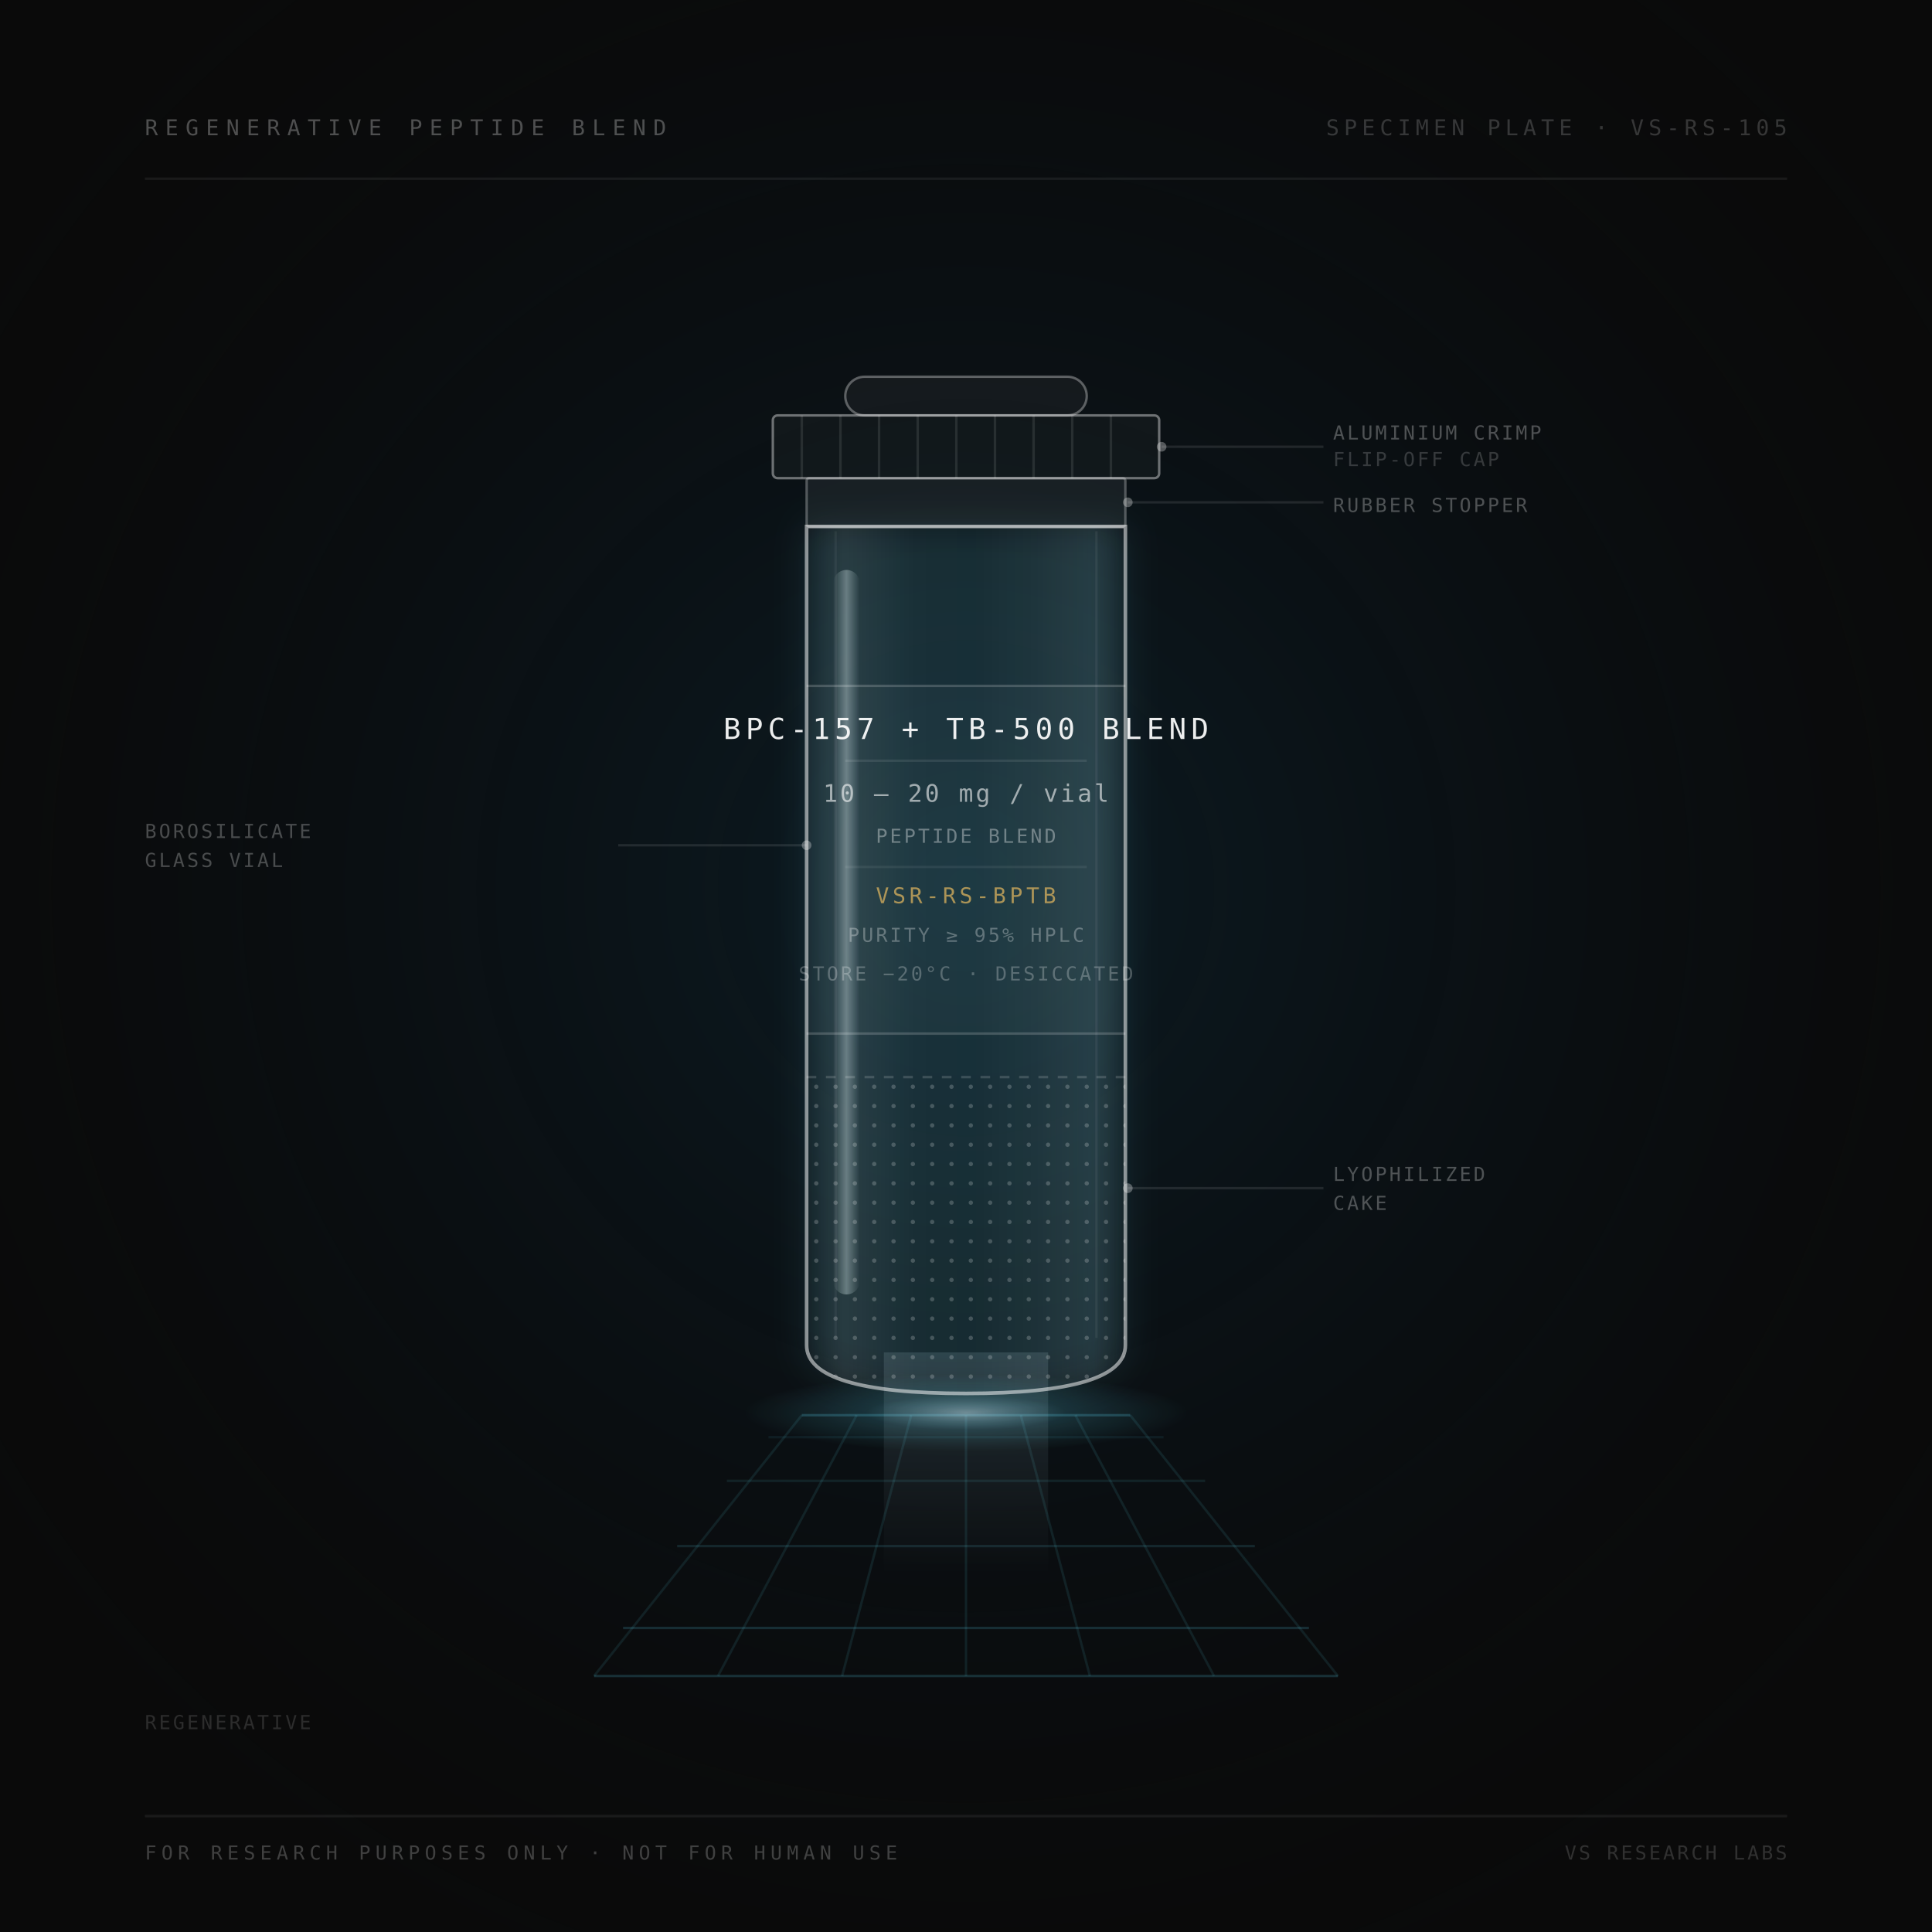
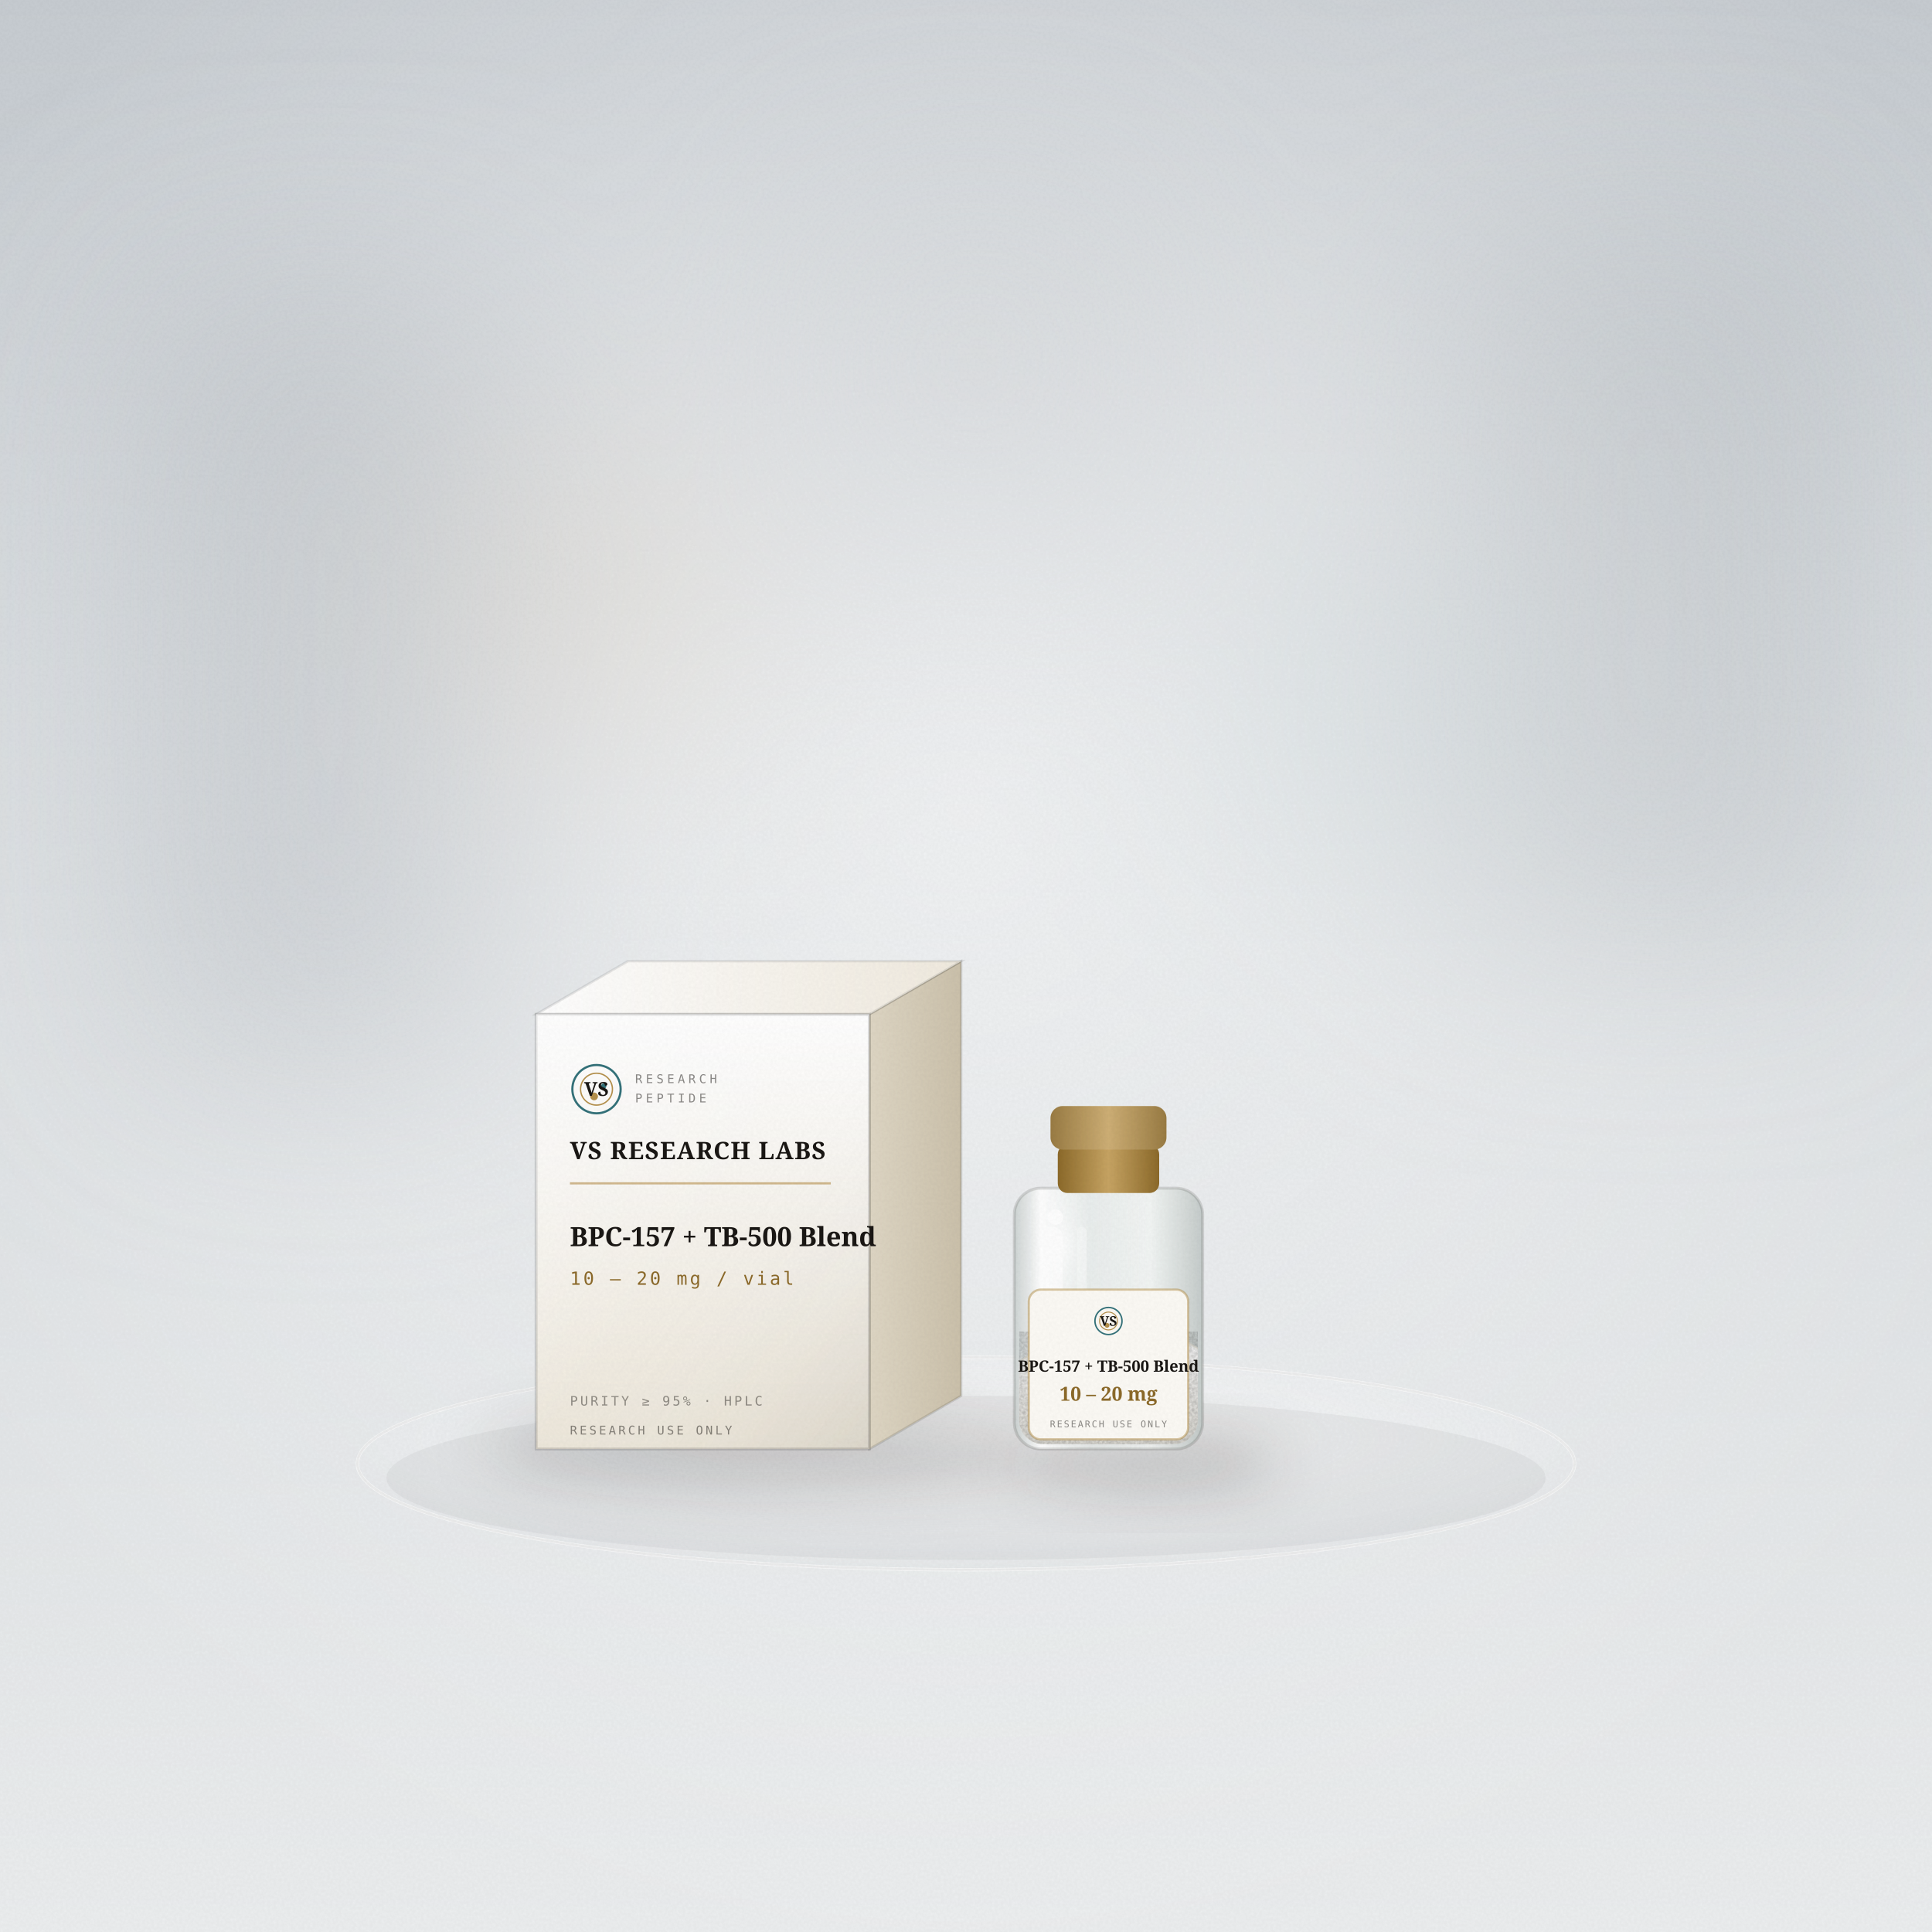
- <svg xmlns="http://www.w3.org/2000/svg" viewBox="0 0 800 800">
+ <svg xmlns="http://www.w3.org/2000/svg" viewBox="0 0 800 800" width="800" height="800" role="img" aria-label="BPC-157 + TB-500 Blend 10 – 20 mg — research carton and vial">
  <defs>
-     <pattern id="lyoDots" width="8" height="8" patternUnits="userSpaceOnUse">
-       <circle cx="2" cy="2" r="0.9" fill="rgba(255,255,255,0.2)" />
-     </pattern>
-     <clipPath id="vialFill">
-       <path d="M333 446 L333 557 Q333 576 400 576 Q467 576 467 557 L467 446 Z" />
+     <linearGradient id="lab" x1="0" y1="0" x2="0" y2="1">
+       <stop offset="0" stop-color="#C7CCD1" />
+       <stop offset="0.5" stop-color="#DCE0E3" />
+       <stop offset="1" stop-color="#ECEEEF" />
+     </linearGradient>
+     <radialGradient id="key" cx="50%" cy="42%" r="60%">
+       <stop offset="0" stop-color="#FFFFFF" stop-opacity="0.6" />
+       <stop offset="1" stop-color="#FFFFFF" stop-opacity="0" />
+     </radialGradient>
+     <filter id="blurXl" x="-60%" y="-60%" width="220%" height="220%">
+       <feGaussianBlur stdDeviation="42" />
+     </filter>
+     <filter id="shadow" x="-70%" y="-70%" width="240%" height="240%">
+       <feGaussianBlur stdDeviation="12" />
+     </filter>
+     <radialGradient id="disc" cx="50%" cy="38%" r="70%">
+       <stop offset="0" stop-color="#FFFFFF" stop-opacity="0.85" />
+       <stop offset="0.7" stop-color="#EDEFF1" stop-opacity="0.5" />
+       <stop offset="1" stop-color="#D7DBDE" stop-opacity="0.35" />
+     </radialGradient>
+     <linearGradient id="boxFront" x1="0" y1="0" x2="0" y2="1">
+       <stop offset="0" stop-color="#FFFFFF" />
+       <stop offset="1" stop-color="#EEE8DB" />
+     </linearGradient>
+     <linearGradient id="boxTop" x1="0" y1="0" x2="1" y2="0">
+       <stop offset="0" stop-color="#FFFFFF" />
+       <stop offset="1" stop-color="#F1EBDF" />
+     </linearGradient>
+     <linearGradient id="boxSide" x1="0" y1="0" x2="1" y2="0">
+       <stop offset="0" stop-color="#DED6C4" />
+       <stop offset="1" stop-color="#CBC1AB" />
+     </linearGradient>
+     <linearGradient id="boxDiag" x1="0" y1="0" x2="1" y2="1">
+       <stop offset="0" stop-color="#FFFFFF" stop-opacity="0.5" />
+       <stop offset="0.5" stop-color="#FFFFFF" stop-opacity="0" />
+       <stop offset="1" stop-color="#1A1714" stop-opacity="0.08" />
+     </linearGradient>
+     <linearGradient id="glass" x1="0" y1="0" x2="1" y2="0">
+       <stop offset="0" stop-color="#C9D0CF" stop-opacity="0.85" />
+       <stop offset="0.14" stop-color="#FFFFFF" stop-opacity="0.95" />
+       <stop offset="0.4" stop-color="#E9EEEC" stop-opacity="0.7" />
+       <stop offset="0.72" stop-color="#F4F7F5" stop-opacity="0.8" />
+       <stop offset="1" stop-color="#BEC6C4" stop-opacity="0.85" />
+     </linearGradient>
+     <linearGradient id="powder" x1="0" y1="0" x2="0" y2="1">
+       <stop offset="0" stop-color="#FFFFFF" />
+       <stop offset="1" stop-color="#E4E2DB" />
+     </linearGradient>
+     <filter id="grain">
+       <feTurbulence type="fractalNoise" baseFrequency="0.9" numOctaves="2" seed="7" result="n" />
+       <feColorMatrix in="n" type="matrix" values="0 0 0 0 0  0 0 0 0 0  0 0 0 0 0  0 0 0 0.6 0" />
+     </filter>
+     <filter id="film" x="0" y="0" width="100%" height="100%">
+       <feTurbulence type="fractalNoise" baseFrequency="0.85" numOctaves="2" seed="3" result="n" />
+       <feColorMatrix in="n" type="matrix" values="0 0 0 0 0  0 0 0 0 0  0 0 0 0 0  0 0 0 0.05 0" />
+     </filter>
+     <radialGradient id="spec" cx="50%" cy="50%" r="50%">
+       <stop offset="0" stop-color="#FFFFFF" stop-opacity="0.95" />
+       <stop offset="0.5" stop-color="#FFFFFF" stop-opacity="0.22" />
+       <stop offset="1" stop-color="#FFFFFF" stop-opacity="0" />
+     </radialGradient>
+     <linearGradient id="cap" x1="0" y1="0" x2="1" y2="0">
+       <stop offset="0" stop-color="#8C6A2A" />
+       <stop offset="0.5" stop-color="#C7A463" />
+       <stop offset="1" stop-color="#8C6A2A" />
+     </linearGradient>
+     <clipPath id="vialclip">
+       <rect x="2" y="42" width="74" height="104" rx="10" />
    </clipPath>
-     <radialGradient id="bgDepth" cx="0.5" cy="0.46" r="0.62">
-       <stop offset="0" stop-color="#0e2a38" stop-opacity="0.55" />
-       <stop offset="0.55" stop-color="#0a1822" stop-opacity="0.28" />
-       <stop offset="1" stop-color="#0a0a0a" stop-opacity="0" />
-     </radialGradient>
-     <radialGradient id="floorPool" cx="0.5" cy="0.5" r="0.5">
-       <stop offset="0" stop-color="#bfeffd" stop-opacity="0.5" />
-       <stop offset="0.45" stop-color="#5EDDF6" stop-opacity="0.16" />
-       <stop offset="1" stop-color="#5EDDF6" stop-opacity="0" />
-     </radialGradient>
-     <linearGradient id="glassBody" x1="0" y1="0" x2="1" y2="0">
-       <stop offset="0" stop-color="#ffffff" stop-opacity="0.02" />
-       <stop offset="0.12" stop-color="#ffffff" stop-opacity="0.085" />
-       <stop offset="0.34" stop-color="#ffffff" stop-opacity="0.015" />
-       <stop offset="0.52" stop-color="#ffffff" stop-opacity="0.008" />
-       <stop offset="0.72" stop-color="#ffffff" stop-opacity="0.04" />
-       <stop offset="0.9" stop-color="#cdeefb" stop-opacity="0.09" />
-       <stop offset="1" stop-color="#ffffff" stop-opacity="0.02" />
-     </linearGradient>
-     <linearGradient id="spec" x1="0" y1="0" x2="1" y2="0">
-       <stop offset="0" stop-color="#eafdff" stop-opacity="0" />
-       <stop offset="0.5" stop-color="#eafdff" stop-opacity="0.55" />
-       <stop offset="1" stop-color="#eafdff" stop-opacity="0" />
-     </linearGradient>
-     <linearGradient id="reflFade" x1="0" y1="0" x2="0" y2="1">
-       <stop offset="0" stop-color="#cdeefb" stop-opacity="0.13" />
-       <stop offset="1" stop-color="#cdeefb" stop-opacity="0" />
-     </linearGradient>
-     <filter id="vglow" x="-60%" y="-60%" width="220%" height="220%">
-       <feGaussianBlur stdDeviation="7" />
-     </filter>
  </defs>
-   <rect width="800" height="800" fill="#0a0a0a" />
-   <rect width="800" height="800" fill="url(#bgDepth)" />
-   <line x1="60" y1="74" x2="740" y2="74" stroke="rgba(255,255,255,0.07)" stroke-width="1" />
-   <text x="60" y="56" font-family="monospace" font-size="9" fill="rgba(255,255,255,0.28)" letter-spacing="3">REGENERATIVE PEPTIDE BLEND</text>
-   <text x="740" y="56" font-family="monospace" font-size="9" fill="rgba(255,255,255,0.18)" letter-spacing="2" text-anchor="end">SPECIMEN PLATE · VS-RS-105</text>
-   <g class="pad">
-     <line x1="332" y1="586" x2="468" y2="586" stroke="#5EDDF6" stroke-opacity="0.22" stroke-width="1" />
-     <line x1="332.0" y1="586" x2="246.0" y2="694" stroke="#5EDDF6" stroke-opacity="0.10" stroke-width="1" />
-     <line x1="354.7" y1="586" x2="297.3" y2="694" stroke="#5EDDF6" stroke-opacity="0.10" stroke-width="1" />
-     <line x1="377.3" y1="586" x2="348.7" y2="694" stroke="#5EDDF6" stroke-opacity="0.10" stroke-width="1" />
-     <line x1="400.0" y1="586" x2="400.0" y2="694" stroke="#5EDDF6" stroke-opacity="0.10" stroke-width="1" />
-     <line x1="422.7" y1="586" x2="451.3" y2="694" stroke="#5EDDF6" stroke-opacity="0.10" stroke-width="1" />
-     <line x1="445.3" y1="586" x2="502.7" y2="694" stroke="#5EDDF6" stroke-opacity="0.10" stroke-width="1" />
-     <line x1="468.0" y1="586" x2="554.0" y2="694" stroke="#5EDDF6" stroke-opacity="0.10" stroke-width="1" />
-     <line x1="318.2" y1="595.1" x2="481.8" y2="595.1" stroke="#5EDDF6" stroke-opacity="0.071" stroke-width="1" />
-     <line x1="301.0" y1="613.2" x2="499.0" y2="613.2" stroke="#5EDDF6" stroke-opacity="0.097" stroke-width="1" />
-     <line x1="280.4" y1="640.2" x2="519.6" y2="640.2" stroke="#5EDDF6" stroke-opacity="0.128" stroke-width="1" />
-     <line x1="258.0" y1="674.1" x2="542.0" y2="674.1" stroke="#5EDDF6" stroke-opacity="0.162" stroke-width="1" />
-     <line x1="246.0" y1="694.0" x2="554.0" y2="694.0" stroke="#5EDDF6" stroke-opacity="0.180" stroke-width="1" />
+   <rect width="800" height="800" fill="url(#lab)" />
+   <g filter="url(#blurXl)" opacity="0.6">
+     <rect x="60" y="120" width="150" height="320" rx="16" fill="#AEB4BA" />
+     <rect x="600" y="90" width="170" height="300" rx="16" fill="#B4BABF" />
+     <rect x="330" y="70" width="150" height="160" rx="14" fill="#C2C7CC" />
+     <circle cx="250" cy="250" r="70" fill="#C7A463" opacity="0.25" />
+     <circle cx="560" cy="300" r="64" fill="#62A0A6" opacity="0.22" />
  </g>
-   <path d="M334 218 L334 557 Q334 577 400 577 Q466 577 466 557 L466 218 Z" fill="#5EDDF6" opacity="0.12" filter="url(#vglow)" />
-   <ellipse cx="400" cy="585" rx="92" ry="16" fill="url(#floorPool)" />
-   <rect x="366" y="560" width="68" height="92" fill="url(#reflFade)" />
-   <rect x="350" y="156" width="100" height="16" rx="8" fill="rgba(255,255,255,0.04)" stroke="rgba(255,255,255,0.32)" stroke-width="1" />
-   <rect x="320" y="172" width="160" height="26" rx="2" fill="rgba(255,255,255,0.03)" stroke="rgba(255,255,255,0.4)" stroke-width="1" />
-   <line x1="332" y1="172" x2="332" y2="198" stroke="rgba(255,255,255,0.1)" stroke-width="1" />
-   <line x1="348" y1="172" x2="348" y2="198" stroke="rgba(255,255,255,0.1)" stroke-width="1" />
-   <line x1="364" y1="172" x2="364" y2="198" stroke="rgba(255,255,255,0.1)" stroke-width="1" />
-   <line x1="380" y1="172" x2="380" y2="198" stroke="rgba(255,255,255,0.1)" stroke-width="1" />
-   <line x1="396" y1="172" x2="396" y2="198" stroke="rgba(255,255,255,0.1)" stroke-width="1" />
-   <line x1="412" y1="172" x2="412" y2="198" stroke="rgba(255,255,255,0.1)" stroke-width="1" />
-   <line x1="428" y1="172" x2="428" y2="198" stroke="rgba(255,255,255,0.1)" stroke-width="1" />
-   <line x1="444" y1="172" x2="444" y2="198" stroke="rgba(255,255,255,0.1)" stroke-width="1" />
-   <line x1="460" y1="172" x2="460" y2="198" stroke="rgba(255,255,255,0.1)" stroke-width="1" />
-   <rect x="334" y="198" width="132" height="20" rx="1" fill="rgba(255,255,255,0.06)" stroke="rgba(255,255,255,0.28)" stroke-width="1" />
-   <path d="M334 218 L334 557 Q334 577 400 577 Q466 577 466 557 L466 218 Z" fill="url(#glassBody)" stroke="rgba(255,255,255,0.52)" stroke-width="1.5" />
-   <rect x="345" y="236" width="11" height="300" rx="5.5" fill="url(#spec)" opacity="0.6" />
-   <line x1="346" y1="220" x2="346" y2="554" stroke="rgba(255,255,255,0.05)" stroke-width="1" />
-   <line x1="454" y1="220" x2="454" y2="554" stroke="rgba(255,255,255,0.06)" stroke-width="1" />
-   <line x1="334" y1="446" x2="466" y2="446" stroke="rgba(255,255,255,0.16)" stroke-width="1" stroke-dasharray="4,4" />
-   <rect x="334" y="447" width="132" height="128" fill="url(#lyoDots)" clip-path="url(#vialFill)" />
-   <rect x="334" y="284" width="132" height="144" fill="rgba(255,255,255,0.025)" />
-   <line x1="334" y1="284" x2="466" y2="284" stroke="rgba(255,255,255,0.18)" stroke-width="1" />
-   <line x1="334" y1="428" x2="466" y2="428" stroke="rgba(255,255,255,0.18)" stroke-width="1" />
-   <text x="400" y="306" font-family="monospace" font-size="12" font-weight="500" fill="rgba(255,255,255,0.92)" letter-spacing="2" text-anchor="middle">BPC-157 + TB-500 BLEND</text>
-   <line x1="350" y1="315" x2="450" y2="315" stroke="rgba(255,255,255,0.09)" stroke-width="1" />
-   <text x="400" y="332" font-family="monospace" font-size="10" fill="rgba(255,255,255,0.58)" letter-spacing="1" text-anchor="middle">10 – 20 mg / vial</text>
-   <text x="400" y="349" font-family="monospace" font-size="8" fill="rgba(255,255,255,0.36)" letter-spacing="1" text-anchor="middle">PEPTIDE BLEND</text>
-   <line x1="350" y1="359" x2="450" y2="359" stroke="rgba(255,255,255,0.07)" stroke-width="1" />
-   <text x="400" y="374" font-family="monospace" font-size="9" fill="#C4A35A" letter-spacing="1.5" text-anchor="middle" opacity="0.85">VSR-RS-BPTB</text>
-   <text x="400" y="390" font-family="monospace" font-size="8" fill="rgba(255,255,255,0.3)" letter-spacing="1" text-anchor="middle">PURITY ≥ 95% HPLC</text>
-   <text x="400" y="406" font-family="monospace" font-size="8" fill="rgba(255,255,255,0.26)" letter-spacing="1" text-anchor="middle">STORE −20°C · DESICCATED</text>
-   <line x1="481" y1="185" x2="548" y2="185" stroke="rgba(255,255,255,0.1)" stroke-width="1" />
-   <circle cx="481" cy="185" r="2" fill="rgba(255,255,255,0.3)" />
-   <text x="552" y="182" font-family="monospace" font-size="8" fill="rgba(255,255,255,0.28)" letter-spacing="1">ALUMINIUM CRIMP</text>
-   <text x="552" y="193" font-family="monospace" font-size="8" fill="rgba(255,255,255,0.18)" letter-spacing="1">FLIP-OFF CAP</text>
-   <line x1="467" y1="208" x2="548" y2="208" stroke="rgba(255,255,255,0.1)" stroke-width="1" />
-   <circle cx="467" cy="208" r="2" fill="rgba(255,255,255,0.3)" />
-   <text x="552" y="212" font-family="monospace" font-size="8" fill="rgba(255,255,255,0.28)" letter-spacing="1">RUBBER STOPPER</text>
-   <line x1="467" y1="492" x2="548" y2="492" stroke="rgba(255,255,255,0.1)" stroke-width="1" />
-   <circle cx="467" cy="492" r="2" fill="rgba(255,255,255,0.3)" />
-   <text x="552" y="489" font-family="monospace" font-size="8" fill="rgba(255,255,255,0.28)" letter-spacing="1">LYOPHILIZED</text>
-   <text x="552" y="501" font-family="monospace" font-size="8" fill="rgba(255,255,255,0.28)" letter-spacing="1">CAKE</text>
-   <line x1="334" y1="350" x2="256" y2="350" stroke="rgba(255,255,255,0.1)" stroke-width="1" />
-   <circle cx="334" cy="350" r="2" fill="rgba(255,255,255,0.3)" />
-   <text x="60" y="347" font-family="monospace" font-size="8" fill="rgba(255,255,255,0.26)" letter-spacing="1">BOROSILICATE</text>
-   <text x="60" y="359" font-family="monospace" font-size="8" fill="rgba(255,255,255,0.26)" letter-spacing="1">GLASS VIAL</text>
-   <text x="60" y="716" font-family="monospace" font-size="8" fill="rgba(255,255,255,0.14)" letter-spacing="1">REGENERATIVE</text>
-   <line x1="60" y1="752" x2="740" y2="752" stroke="rgba(255,255,255,0.07)" stroke-width="1" />
-   <text x="60" y="770" font-family="monospace" font-size="8" fill="rgba(255,255,255,0.22)" letter-spacing="2">FOR RESEARCH PURPOSES ONLY · NOT FOR HUMAN USE</text>
-   <text x="740" y="770" font-family="monospace" font-size="8" fill="rgba(255,255,255,0.16)" letter-spacing="1" text-anchor="end">VS RESEARCH LABS</text>
+   <rect width="800" height="800" fill="url(#key)" />
+   <ellipse cx="400" cy="606" rx="252" ry="44" fill="url(#disc)" />
+   <ellipse cx="400" cy="606" rx="252" ry="44" fill="none" stroke="#FFFFFF" stroke-opacity="0.8" stroke-width="1.4" />
+   <ellipse cx="400" cy="606" rx="252" ry="44" fill="none" stroke="#1A1714" stroke-opacity="0.06" stroke-width="1" />
+   <ellipse cx="400" cy="612" rx="240" ry="34" fill="#1A1714" opacity="0.05" />
+   <ellipse cx="318" cy="600" rx="118" ry="16" fill="#1A1714" opacity="0.18" filter="url(#shadow)" />
+   <ellipse cx="476" cy="606" rx="56" ry="12" fill="#1A1714" opacity="0.2" filter="url(#shadow)" />
+   <g>
+     <polygon points="360,420 398,398 398,578 360,600" fill="url(#boxSide)" stroke="#1A1714" stroke-opacity="0.13" stroke-width="1" />
+     <polygon points="222,420 260,398 398,398 360,420" fill="url(#boxTop)" stroke="#1A1714" stroke-opacity="0.1" stroke-width="1" />
+     <rect x="222" y="420" width="138" height="180" fill="url(#boxFront)" stroke="#1A1714" stroke-opacity="0.15" stroke-width="1.2" />
+     <rect x="222" y="420" width="138" height="180" fill="url(#boxDiag)" />
+     <g transform="translate(236,440)">
+       <g transform="translate(11,11)">
+         <circle r="10" fill="none" stroke="#34727A" stroke-width="0.9" />
+         <circle r="6.6" fill="none" stroke="#B5904B" stroke-width="0.55" />
+         <circle cx="-1" cy="3" r="1.6" fill="#B5904B" />
+         <circle cx="3" cy="-1.3" r="1.1" fill="#34727A" />
+         <text y="2.8" text-anchor="middle" font-family="'Cormorant Garamond',serif" font-weight="600" font-size="8" fill="#1A1714">VS</text>
+       </g>
+       <text x="27" y="8.5" font-family="'IBM Plex Mono',monospace" font-size="5" letter-spacing="1.4" fill="#1A1714" opacity="0.5">RESEARCH</text>
+       <text x="27" y="16.5" font-family="'IBM Plex Mono',monospace" font-size="5" letter-spacing="1.4" fill="#1A1714" opacity="0.5">PEPTIDE</text>
+       <text x="0" y="40" font-family="'Cormorant Garamond',serif" font-weight="700" font-size="10" letter-spacing="0.4" fill="#1A1714">VS RESEARCH LABS</text>
+       <line x1="0" y1="50" x2="108" y2="50" stroke="#B5904B" stroke-opacity="0.6" stroke-width="0.9" />
+       <text x="0" y="76" font-family="'Cormorant Garamond',serif" font-weight="600" font-size="11" fill="#1A1714">BPC-157 + TB-500 Blend</text>
+       <text x="0" y="92" font-family="'IBM Plex Mono',monospace" font-size="7.5" letter-spacing="1" fill="#8C6A2A">10 – 20 mg / vial</text>
+       <text x="0" y="142" font-family="'IBM Plex Mono',monospace" font-size="5.4" letter-spacing="1" fill="#1A1714" opacity="0.45">PURITY ≥ 95% · HPLC</text>
+       <text x="0" y="154" font-family="'IBM Plex Mono',monospace" font-size="5" letter-spacing="1" fill="#1A1714" opacity="0.5">RESEARCH USE ONLY</text>
+     </g>
+   </g>
+   <g transform="translate(420,452)">
+     <rect x="0" y="40" width="78" height="108" rx="11" fill="url(#glass)" stroke="#1A1714" stroke-opacity="0.14" stroke-width="1.2" />
+     <g clip-path="url(#vialclip)">
+       <path d="M2 112 q14 -10 26 -4 q12 6 24 -2 q14 -8 26 2 V148 H2 Z" fill="url(#powder)" />
+       <rect x="2" y="104" width="74" height="44" fill="#FFFFFF" filter="url(#grain)" opacity="0.4" />
+       <path d="M2 112 q14 -10 26 -4 q12 6 24 -2 q14 -8 26 2" fill="none" stroke="#CFCCC2" stroke-width="0.8" opacity="0.7" />
+     </g>
+     <rect x="11" y="56" width="9" height="78" rx="4" fill="#FFFFFF" opacity="0.7" />
+     <rect x="26" y="56" width="4" height="70" rx="2" fill="#FFFFFF" opacity="0.35" />
+     <ellipse cx="20" cy="64" rx="12" ry="26" fill="url(#spec)" opacity="0.85" />
+     <circle cx="17" cy="52" r="3.2" fill="#FFFFFF" opacity="0.9" />
+     <rect x="18" y="22" width="42" height="20" rx="4" fill="url(#cap)" />
+     <rect x="15" y="6" width="48" height="18" rx="5" fill="url(#cap)" />
+     <rect x="15" y="6" width="48" height="18" rx="5" fill="#FFFFFF" opacity="0.12" />
+     <rect x="6" y="82" width="66" height="62" rx="5" fill="#FCFAF5" stroke="#B5904B" stroke-opacity="0.5" stroke-width="0.9" />
+     <g transform="translate(39,95)">
+       <circle r="5.6" fill="none" stroke="#34727A" stroke-width="0.6" />
+       <circle r="3.7" fill="none" stroke="#B5904B" stroke-width="0.4" />
+       <circle cx="-0.6" cy="1.8" r="1" fill="#B5904B" />
+       <text y="2" text-anchor="middle" font-family="'Cormorant Garamond',serif" font-weight="600" font-size="5.6" fill="#1A1714">VS</text>
+     </g>
+     <text x="39" y="116" text-anchor="middle" font-family="'Cormorant Garamond',serif" font-weight="600" font-size="6.5" fill="#1A1714">BPC-157 + TB-500 Blend</text>
+     <text x="39" y="128" text-anchor="middle" font-family="'Cormorant Garamond',serif" font-weight="600" font-size="8" fill="#8C6A2A">10 – 20 mg</text>
+     <text x="39" y="139" text-anchor="middle" font-family="'IBM Plex Mono',monospace" font-size="3.8" letter-spacing="0.6" fill="#1A1714" opacity="0.5">RESEARCH USE ONLY</text>
+   </g>
+   <rect width="800" height="800" filter="url(#film)" style="mix-blend-mode:multiply" opacity="0.7" />
</svg>
